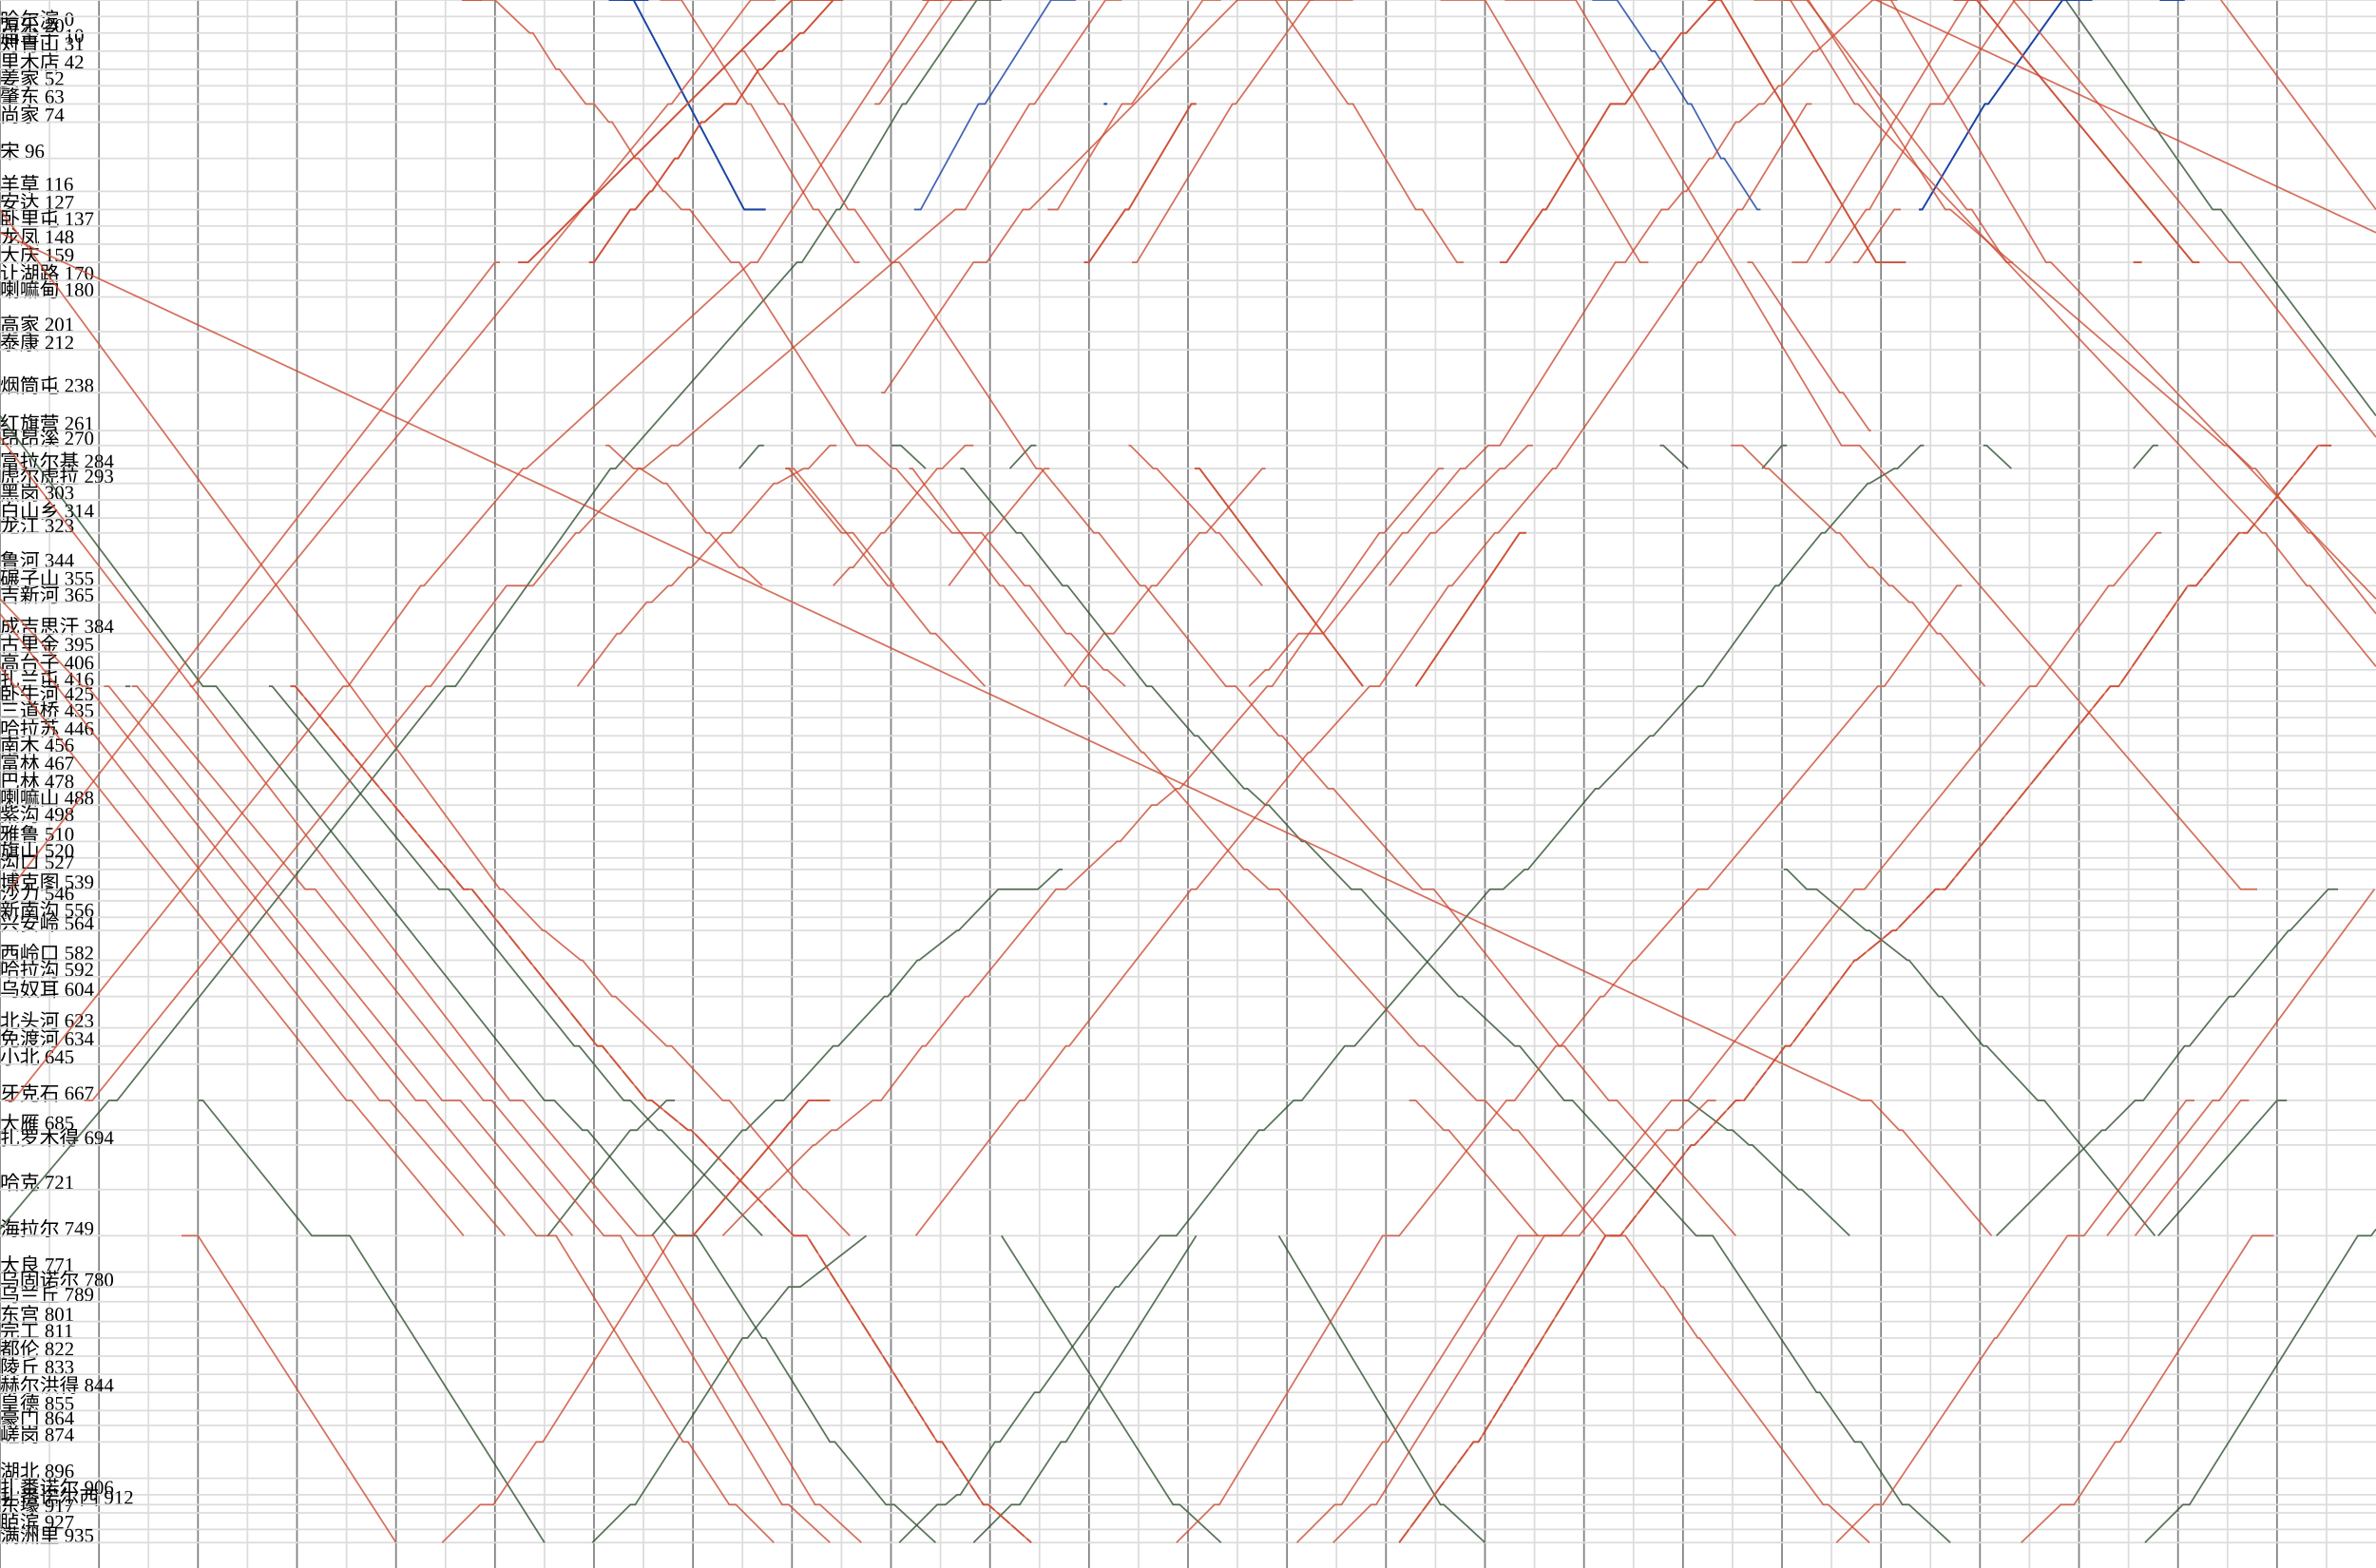
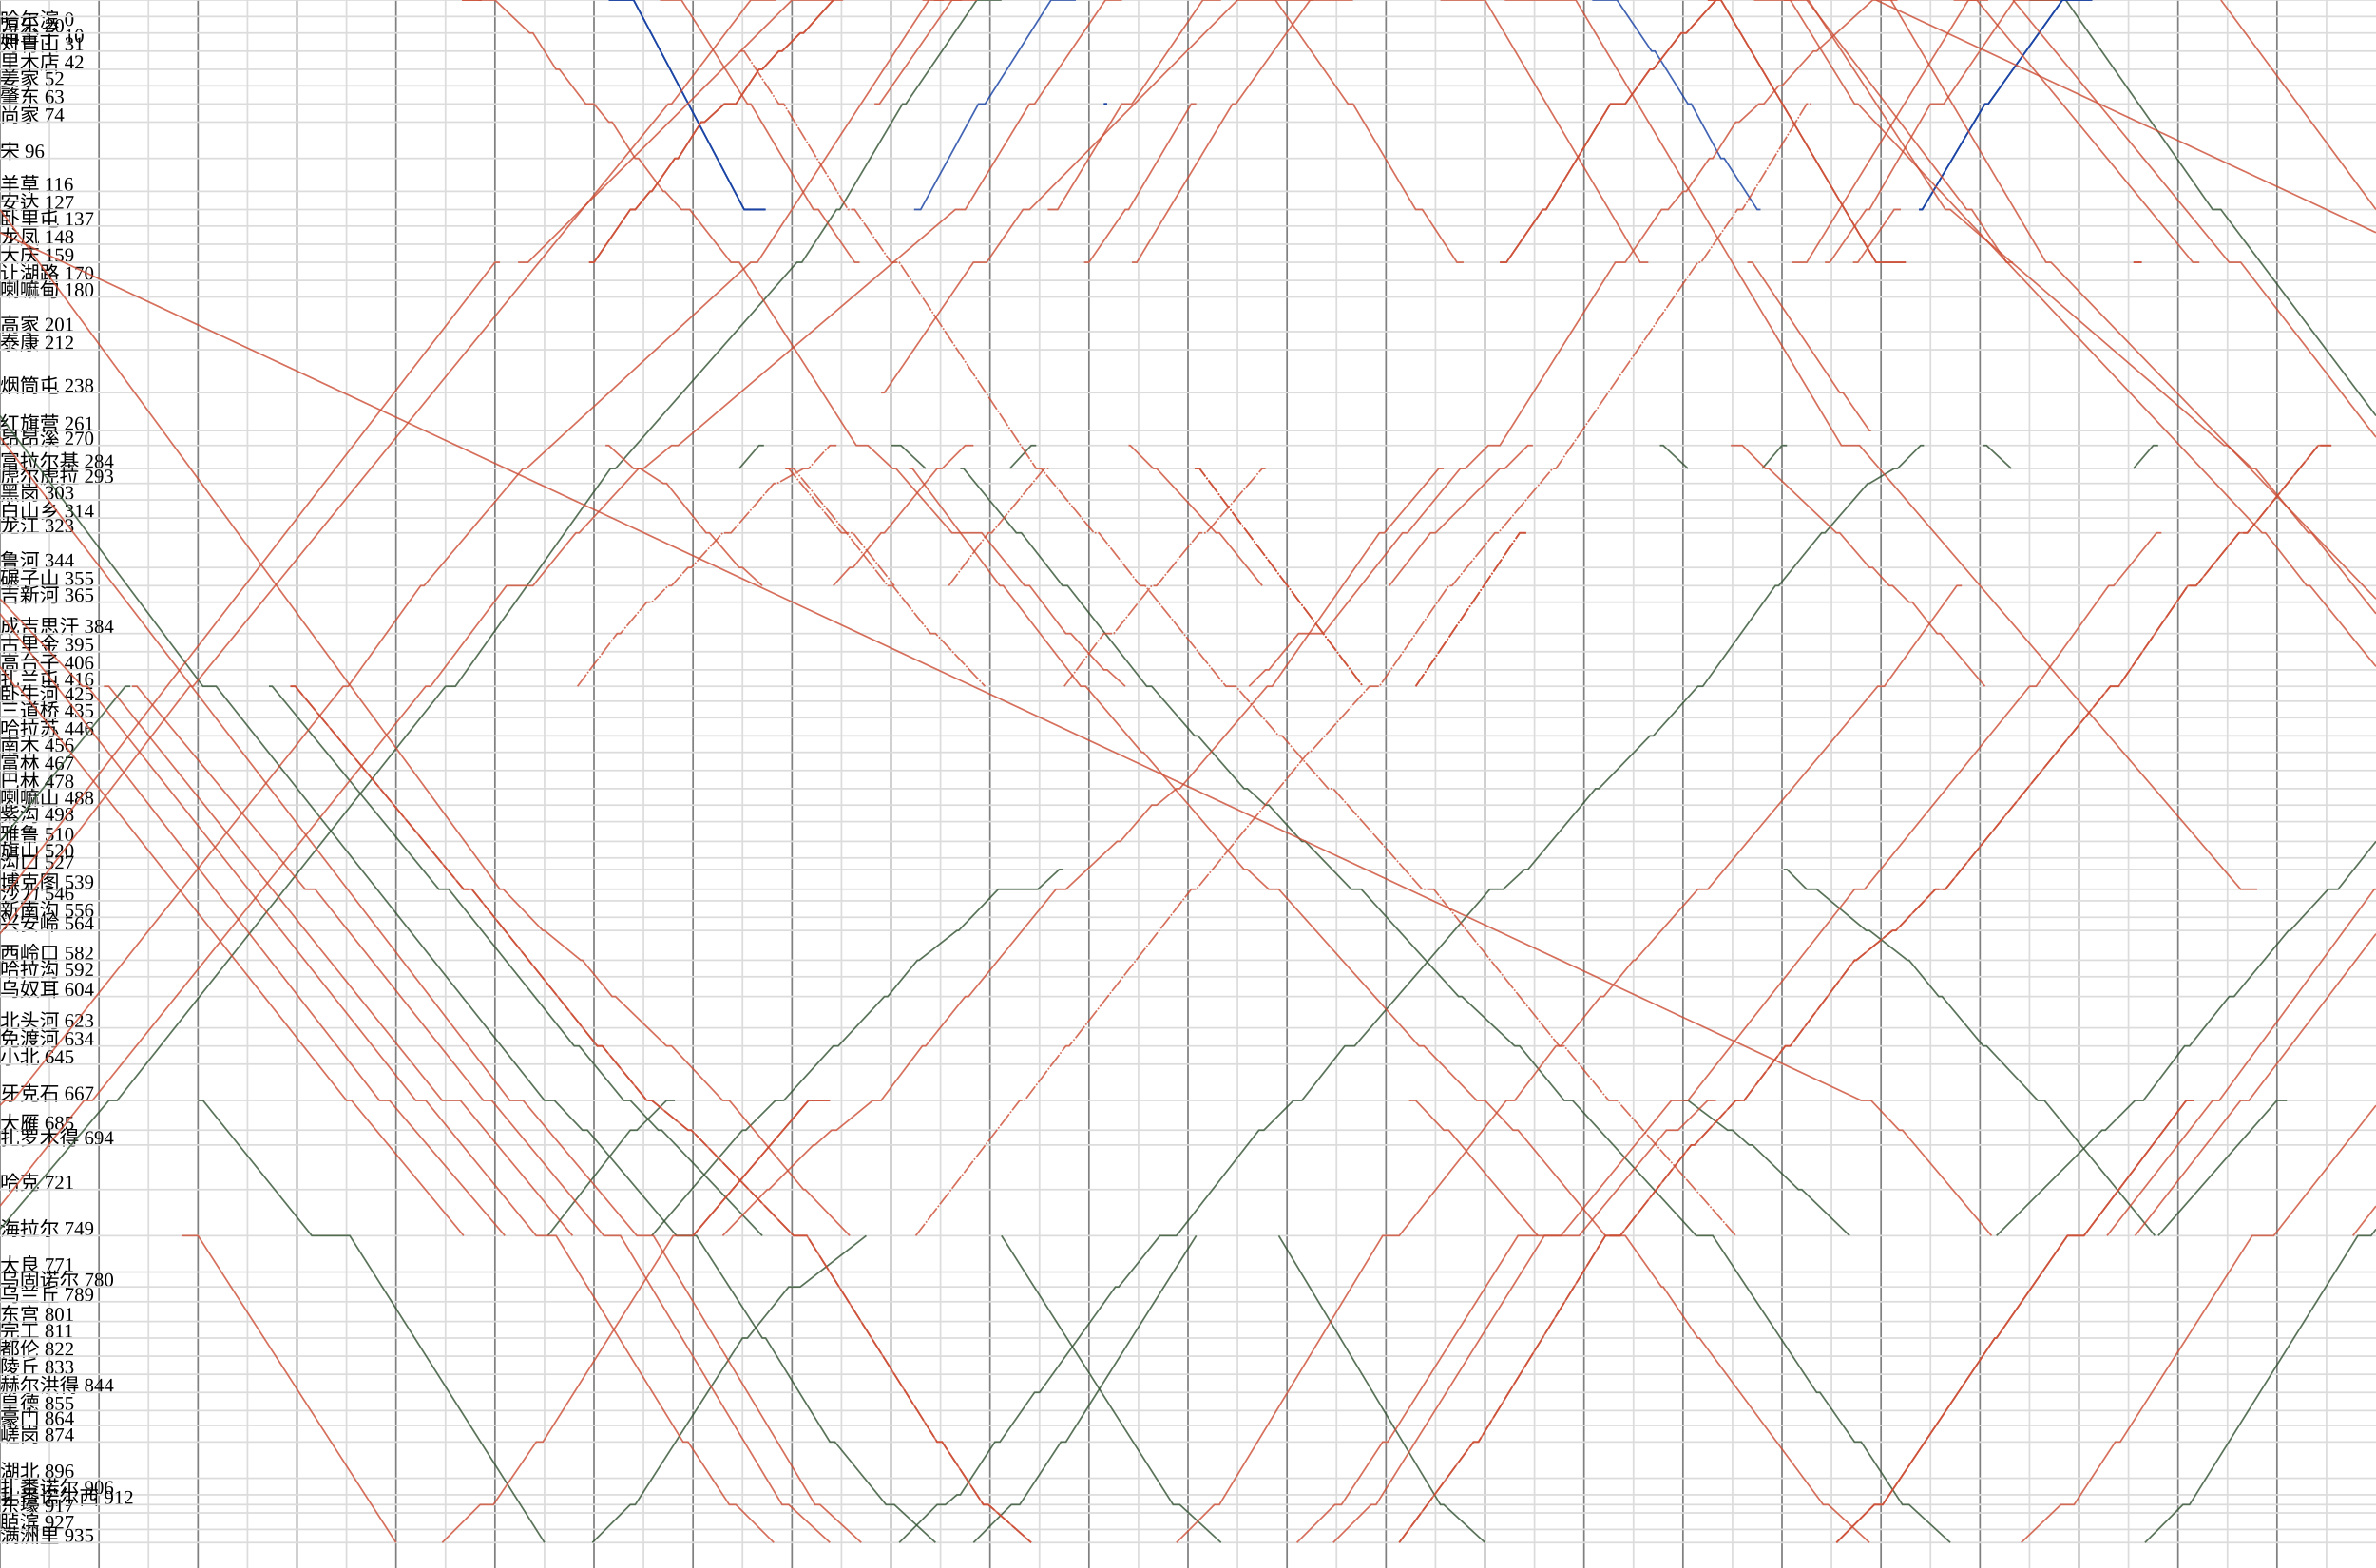
<svg xmlns="http://www.w3.org/2000/svg" width="1440" height="950" version="1.1">
  <style>
line,polyline {
  stroke-width:1
}
line.hour {
  stroke:rgb(128,128,128);
}
line.halfhour, line.station {
  stroke:rgb(220,220,220);
}
polyline {
  fill:none;opacity:0.8;
}
.polylineG {
  stroke:#3d668f;
}
.polylineD {
  stroke:#a80022;
}
.polylineC {
  stroke:#bf9540;
}
.polylineZ {
  stroke:#004a80;
}
.polylineT {
  stroke:#123da1;
}
.polylineK {
  stroke:#cc4c33;
}
.polyline1,
.polyline2,
.polyline3,
.polyline4,
.polyline5,
.polyline6,
.polyline7,
.polyline8,
.polyline9 {
  stroke: #305030
}
.temp{
  stroke-dasharray:10 2
+ }
+ .peak{
+   stroke-dasharray:9 1 1 1
}
</style>
  <line class="hour" x1="0" y1="0" x2="0" y2="3000" />
  <line class="halfhour" x1="30" y1="0" x2="30" y2="3000" />
  <line class="hour" x1="60" y1="0" x2="60" y2="3000" />
  <line class="halfhour" x1="90" y1="0" x2="90" y2="3000" />
  <line class="hour" x1="120" y1="0" x2="120" y2="3000" />
  <line class="halfhour" x1="150" y1="0" x2="150" y2="3000" />
  <line class="hour" x1="180" y1="0" x2="180" y2="3000" />
  <line class="halfhour" x1="210" y1="0" x2="210" y2="3000" />
  <line class="hour" x1="240" y1="0" x2="240" y2="3000" />
  <line class="halfhour" x1="270" y1="0" x2="270" y2="3000" />
  <line class="hour" x1="300" y1="0" x2="300" y2="3000" />
  <line class="halfhour" x1="330" y1="0" x2="330" y2="3000" />
  <line class="hour" x1="360" y1="0" x2="360" y2="3000" />
  <line class="halfhour" x1="390" y1="0" x2="390" y2="3000" />
  <line class="hour" x1="420" y1="0" x2="420" y2="3000" />
  <line class="halfhour" x1="450" y1="0" x2="450" y2="3000" />
  <line class="hour" x1="480" y1="0" x2="480" y2="3000" />
  <line class="halfhour" x1="510" y1="0" x2="510" y2="3000" />
  <line class="hour" x1="540" y1="0" x2="540" y2="3000" />
  <line class="halfhour" x1="570" y1="0" x2="570" y2="3000" />
  <line class="hour" x1="600" y1="0" x2="600" y2="3000" />
  <line class="halfhour" x1="630" y1="0" x2="630" y2="3000" />
  <line class="hour" x1="660" y1="0" x2="660" y2="3000" />
  <line class="halfhour" x1="690" y1="0" x2="690" y2="3000" />
  <line class="hour" x1="720" y1="0" x2="720" y2="3000" />
  <line class="halfhour" x1="750" y1="0" x2="750" y2="3000" />
  <line class="hour" x1="780" y1="0" x2="780" y2="3000" />
  <line class="halfhour" x1="810" y1="0" x2="810" y2="3000" />
  <line class="hour" x1="840" y1="0" x2="840" y2="3000" />
  <line class="halfhour" x1="870" y1="0" x2="870" y2="3000" />
  <line class="hour" x1="900" y1="0" x2="900" y2="3000" />
  <line class="halfhour" x1="930" y1="0" x2="930" y2="3000" />
  <line class="hour" x1="960" y1="0" x2="960" y2="3000" />
  <line class="halfhour" x1="990" y1="0" x2="990" y2="3000" />
  <line class="hour" x1="1020" y1="0" x2="1020" y2="3000" />
  <line class="halfhour" x1="1050" y1="0" x2="1050" y2="3000" />
  <line class="hour" x1="1080" y1="0" x2="1080" y2="3000" />
  <line class="halfhour" x1="1110" y1="0" x2="1110" y2="3000" />
  <line class="hour" x1="1140" y1="0" x2="1140" y2="3000" />
  <line class="halfhour" x1="1170" y1="0" x2="1170" y2="3000" />
  <line class="hour" x1="1200" y1="0" x2="1200" y2="3000" />
  <line class="halfhour" x1="1230" y1="0" x2="1230" y2="3000" />
  <line class="hour" x1="1260" y1="0" x2="1260" y2="3000" />
  <line class="halfhour" x1="1290" y1="0" x2="1290" y2="3000" />
  <line class="hour" x1="1320" y1="0" x2="1320" y2="3000" />
  <line class="halfhour" x1="1350" y1="0" x2="1350" y2="3000" />
  <line class="hour" x1="1380" y1="0" x2="1380" y2="3000" />
  <line class="halfhour" x1="1410" y1="0" x2="1410" y2="3000" />
  <text x="0" y="16">哈尔滨 0</text>
  <line class="station" x1="0" y1="0" x2="1440" y2="0" />
  <text x="0" y="26">庙台子 10</text>
  <line class="station" x1="0" y1="10" x2="1440" y2="10" />
  <text x="0" y="20">万乐 20</text>
  <line class="station" x1="0" y1="20" x2="1440" y2="20" />
  <text x="0" y="31">对青山 31</text>
  <line class="station" x1="0" y1="31" x2="1440" y2="31" />
  <text x="0" y="42">里木店 42</text>
  <line class="station" x1="0" y1="42" x2="1440" y2="42" />
  <text x="0" y="52">姜家 52</text>
  <line class="station" x1="0" y1="52" x2="1440" y2="52" />
  <text x="0" y="63">肇东 63</text>
  <line class="station" x1="0" y1="63" x2="1440" y2="63" />
  <text x="0" y="74">尚家 74</text>
  <line class="station" x1="0" y1="74" x2="1440" y2="74" />
  <text x="0" y="96">宋 96</text>
  <line class="station" x1="0" y1="96" x2="1440" y2="96" />
  <text x="0" y="116">羊草 116</text>
  <line class="station" x1="0" y1="116" x2="1440" y2="116" />
  <text x="0" y="127">安达 127</text>
  <line class="station" x1="0" y1="127" x2="1440" y2="127" />
  <text x="0" y="137">卧里屯 137</text>
  <line class="station" x1="0" y1="137" x2="1440" y2="137" />
  <text x="0" y="148">龙凤 148</text>
  <line class="station" x1="0" y1="148" x2="1440" y2="148" />
  <text x="0" y="159">大庆 159</text>
  <line class="station" x1="0" y1="159" x2="1440" y2="159" />
  <text x="0" y="170">让湖路 170</text>
  <line class="station" x1="0" y1="170" x2="1440" y2="170" />
  <text x="0" y="180">喇嘛甸 180</text>
  <line class="station" x1="0" y1="180" x2="1440" y2="180" />
  <text x="0" y="201">高家 201</text>
  <line class="station" x1="0" y1="201" x2="1440" y2="201" />
  <text x="0" y="212">泰康 212</text>
  <line class="station" x1="0" y1="212" x2="1440" y2="212" />
  <text x="0" y="238">烟筒屯 238</text>
  <line class="station" x1="0" y1="238" x2="1440" y2="238" />
  <text x="0" y="261">红旗营 261</text>
  <line class="station" x1="0" y1="261" x2="1440" y2="261" />
  <text x="0" y="270">昂昂溪 270</text>
  <line class="station" x1="0" y1="270" x2="1440" y2="270" />
  <text x="0" y="284">富拉尔基 284</text>
  <line class="station" x1="0" y1="284" x2="1440" y2="284" />
  <text x="0" y="293">虎尔虎拉 293</text>
  <line class="station" x1="0" y1="293" x2="1440" y2="293" />
  <text x="0" y="303">黑岗 303</text>
  <line class="station" x1="0" y1="303" x2="1440" y2="303" />
  <text x="0" y="314">白山乡 314</text>
  <line class="station" x1="0" y1="314" x2="1440" y2="314" />
  <text x="0" y="323">龙江 323</text>
  <line class="station" x1="0" y1="323" x2="1440" y2="323" />
  <text x="0" y="344">鲁河 344</text>
  <line class="station" x1="0" y1="344" x2="1440" y2="344" />
  <text x="0" y="355">碾子山 355</text>
  <line class="station" x1="0" y1="355" x2="1440" y2="355" />
  <text x="0" y="365">吉新河 365</text>
  <line class="station" x1="0" y1="365" x2="1440" y2="365" />
  <text x="0" y="384">成吉思汗 384</text>
  <line class="station" x1="0" y1="384" x2="1440" y2="384" />
  <text x="0" y="395">古里金 395</text>
  <line class="station" x1="0" y1="395" x2="1440" y2="395" />
  <text x="0" y="406">高台子 406</text>
  <line class="station" x1="0" y1="406" x2="1440" y2="406" />
  <text x="0" y="416">扎兰屯 416</text>
  <line class="station" x1="0" y1="416" x2="1440" y2="416" />
  <text x="0" y="425">卧牛河 425</text>
  <line class="station" x1="0" y1="425" x2="1440" y2="425" />
  <text x="0" y="435">三道桥 435</text>
  <line class="station" x1="0" y1="435" x2="1440" y2="435" />
  <text x="0" y="446">哈拉苏 446</text>
  <line class="station" x1="0" y1="446" x2="1440" y2="446" />
  <text x="0" y="456">南木 456</text>
  <line class="station" x1="0" y1="456" x2="1440" y2="456" />
  <text x="0" y="467">富林 467</text>
  <line class="station" x1="0" y1="467" x2="1440" y2="467" />
  <text x="0" y="478">巴林 478</text>
  <line class="station" x1="0" y1="478" x2="1440" y2="478" />
  <text x="0" y="488">喇嘛山 488</text>
  <line class="station" x1="0" y1="488" x2="1440" y2="488" />
  <text x="0" y="498">紫沟 498</text>
  <line class="station" x1="0" y1="498" x2="1440" y2="498" />
  <text x="0" y="510">雅鲁 510</text>
  <line class="station" x1="0" y1="510" x2="1440" y2="510" />
  <text x="0" y="520">旗山 520</text>
  <line class="station" x1="0" y1="520" x2="1440" y2="520" />
  <text x="0" y="527">沟口 527</text>
  <line class="station" x1="0" y1="527" x2="1440" y2="527" />
  <text x="0" y="539">博克图 539</text>
  <line class="station" x1="0" y1="539" x2="1440" y2="539" />
  <text x="0" y="546">沙力 546</text>
  <line class="station" x1="0" y1="546" x2="1440" y2="546" />
  <text x="0" y="556">新南沟 556</text>
  <line class="station" x1="0" y1="556" x2="1440" y2="556" />
  <text x="0" y="564">兴安岭 564</text>
  <line class="station" x1="0" y1="564" x2="1440" y2="564" />
  <text x="0" y="582">西岭口 582</text>
  <line class="station" x1="0" y1="582" x2="1440" y2="582" />
  <text x="0" y="592">哈拉沟 592</text>
  <line class="station" x1="0" y1="592" x2="1440" y2="592" />
  <text x="0" y="604">乌奴耳 604</text>
  <line class="station" x1="0" y1="604" x2="1440" y2="604" />
  <text x="0" y="623">北头河 623</text>
  <line class="station" x1="0" y1="623" x2="1440" y2="623" />
  <text x="0" y="634">免渡河 634</text>
  <line class="station" x1="0" y1="634" x2="1440" y2="634" />
  <text x="0" y="645">小北 645</text>
  <line class="station" x1="0" y1="645" x2="1440" y2="645" />
  <text x="0" y="667">牙克石 667</text>
  <line class="station" x1="0" y1="667" x2="1440" y2="667" />
  <text x="0" y="685">大雁 685</text>
  <line class="station" x1="0" y1="685" x2="1440" y2="685" />
  <text x="0" y="694">扎罗木得 694</text>
  <line class="station" x1="0" y1="694" x2="1440" y2="694" />
  <text x="0" y="721">哈克 721</text>
  <line class="station" x1="0" y1="721" x2="1440" y2="721" />
  <text x="0" y="749">海拉尔 749</text>
  <line class="station" x1="0" y1="749" x2="1440" y2="749" />
  <text x="0" y="771">大良 771</text>
  <line class="station" x1="0" y1="771" x2="1440" y2="771" />
  <text x="0" y="780">乌固诺尔 780</text>
  <line class="station" x1="0" y1="780" x2="1440" y2="780" />
  <text x="0" y="789">乌兰丘 789</text>
  <line class="station" x1="0" y1="789" x2="1440" y2="789" />
  <text x="0" y="801">东宫 801</text>
  <line class="station" x1="0" y1="801" x2="1440" y2="801" />
  <text x="0" y="811">完工 811</text>
  <line class="station" x1="0" y1="811" x2="1440" y2="811" />
  <text x="0" y="822">都伦 822</text>
  <line class="station" x1="0" y1="822" x2="1440" y2="822" />
  <text x="0" y="833">陵丘 833</text>
  <line class="station" x1="0" y1="833" x2="1440" y2="833" />
  <text x="0" y="844">赫尔洪得 844</text>
  <line class="station" x1="0" y1="844" x2="1440" y2="844" />
  <text x="0" y="855">皇德 855</text>
  <line class="station" x1="0" y1="855" x2="1440" y2="855" />
  <text x="0" y="864">豪门 864</text>
  <line class="station" x1="0" y1="864" x2="1440" y2="864" />
  <text x="0" y="874">嵯岗 874</text>
  <line class="station" x1="0" y1="874" x2="1440" y2="874" />
  <text x="0" y="896">湖北 896</text>
  <line class="station" x1="0" y1="896" x2="1440" y2="896" />
  <text x="0" y="906">扎赉诺尔 906</text>
  <line class="station" x1="0" y1="906" x2="1440" y2="906" />
  <text x="0" y="912">扎赉诺尔西 912</text>
  <line class="station" x1="0" y1="912" x2="1440" y2="912" />
  <text x="0" y="917">东壕 917</text>
  <line class="station" x1="0" y1="917" x2="1440" y2="917" />
  <text x="0" y="927">胪滨 927</text>
  <line class="station" x1="0" y1="927" x2="1440" y2="927" />
  <text x="0" y="935">满洲里 935</text>
  <line class="station" x1="0" y1="935" x2="1440" y2="935" />
  <polyline name="_2083" class="polyline2" points="163,416 165,416 266,539 272,539 348,634 351,634 378,667 382,667 399,685 401,685 462,749 " />
-   <polyline name="1230-0126|0129-0205_2084" class="polyline2" points="1210,749 1274,685 1276,685 1294,667 1299,667 1324,634 1327,634 1351,604 1354,604 1387,564 1388,564 1411,539 1417,539 " />
-   <polyline name="1231-0127|0130-0206_2084+0" class="polyline2" points="76,416 79,416 " />
+   <polyline name="_2084" class="polyline2" points="1210,749 1274,685 1276,685 1294,667 1299,667 1324,634 1327,634 1351,604 1354,604 1387,564 1388,564 1411,539 1417,539 1440,510 " />
+   <polyline name="_2084+1" class="polyline2" points="0,510 76,416 79,416 " />
  <polyline name="_2623" class="polyline2" points="1230,0 1252,0 1341,127 1346,127 1440,252 " />
  <polyline name="_2623+1" class="polyline2" points="0,252 123,416 131,416 330,667 336,667 353,685 356,685 410,749 422,749 462,811 464,811 503,874 506,874 537,912 542,912 567,935 " />
  <polyline name="_2624" class="polyline2" points="1300,935 1323,912 1327,912 1429,749 1437,749 1440,745 " />
  <polyline name="_2624+1" class="polyline2" points="0,745 66,667 71,667 270,416 276,416 370,284 373,284 483,159 486,159 507,127 509,127 547,63 549,63 592,0 607,0 " />
-   <polyline name="1231-0127|0129-0206_4168" class="polyline4" points="120,667 123,667 189,749 212,749 330,935 " />
-   <polyline name="1230-0126|0129-0205_4170" class="polyline4" points="1308,749 1380,667 1386,667 " />
-   <polyline name="1230-0126|0128-0205_4182" class="polyline4" points="1020,667 1023,667 1047,685 1050,685 1060,694 1062,694 1090,721 1092,721 1121,749 " />
-   <polyline name="1230-0126|0129-0205_4184" class="polyline4" points="332,749 382,685 386,685 404,667 409,667 " />
-   <polyline name="1230-0126|0128-0205_4185" class="polyline4" points="607,749 711,912 715,912 740,935 " />
-   <polyline name="1230-0126|0128-0205_4186" class="polyline4" points="359,935 382,912 385,912 450,811 453,811 478,780 485,780 525,749 " />
-   <polyline name="1230-0126|0128-0205_4187" class="polyline4" points="582,284 584,284 616,323 619,323 644,355 647,355 695,416 698,416 724,446 726,446 754,478 756,478 767,488 769,488 789,510 791,510 819,539 825,539 884,604 886,604 918,634 921,634 948,667 953,667 1028,749 1038,749 1101,844 1103,844 1124,874 1128,874 1153,912 1157,912 1182,935 " />
-   <polyline name="1230-0126|0128-0205_4188" class="polyline4" points="545,935 568,912 573,912 580,906 582,906 603,874 606,874 627,844 630,844 676,780 678,780 703,749 713,749 763,685 766,685 784,667 789,667 815,634 821,634 903,539 911,539 924,527 926,527 967,478 969,478 1000,446 1002,446 1029,416 1032,416 1076,355 1078,355 1104,323 1106,323 1132,293 1133,293 1148,284 1150,284 1164,270 1166,270 " />
-   <polyline name="1230-0126|0128-0205_4191" class="polyline4" points="775,749 873,912 875,912 900,935 " />
-   <polyline name="1230-0126|0128-0205_4192" class="polyline4" points="590,935 613,912 618,912 643,874 646,874 725,749 " />
-   <polyline name="1230-0126|0129-0205_6238" class="polyline6" points="395,749 450,685 452,685 470,667 475,667 505,634 508,634 536,604 538,604 556,582 557,582 580,564 581,564 605,539 629,539 642,527 644,527 " />
+   <polyline name="_4168" class="polyline4" points="120,667 123,667 189,749 212,749 330,935 " />
+   <polyline name="_4170" class="polyline4" points="1308,749 1380,667 1386,667 " />
+   <polyline name="_4182" class="polyline4" points="1020,667 1023,667 1047,685 1050,685 1060,694 1062,694 1090,721 1092,721 1121,749 " />
+   <polyline name="_4184" class="polyline4" points="332,749 382,685 386,685 404,667 409,667 " />
+   <polyline name="_4185" class="polyline4" points="607,749 711,912 715,912 740,935 " />
+   <polyline name="_4186" class="polyline4" points="359,935 382,912 385,912 450,811 453,811 478,780 485,780 525,749 " />
+   <polyline name="_4187" class="polyline4" points="582,284 584,284 616,323 619,323 644,355 647,355 695,416 698,416 724,446 726,446 754,478 756,478 767,488 769,488 789,510 791,510 819,539 825,539 884,604 886,604 918,634 921,634 948,667 953,667 1028,749 1038,749 1101,844 1103,844 1124,874 1128,874 1153,912 1157,912 1182,935 " />
+   <polyline name="_4188" class="polyline4" points="545,935 568,912 573,912 580,906 582,906 603,874 606,874 627,844 630,844 676,780 678,780 703,749 713,749 763,685 766,685 784,667 789,667 815,634 821,634 903,539 911,539 924,527 926,527 967,478 969,478 1000,446 1002,446 1029,416 1032,416 1076,355 1078,355 1104,323 1106,323 1132,293 1133,293 1148,284 1150,284 1164,270 1166,270 " />
+   <polyline name="_4191" class="polyline4" points="775,749 873,912 875,912 900,935 " />
+   <polyline name="_4192" class="polyline4" points="590,935 613,912 618,912 643,874 646,874 725,749 " />
+   <polyline name="_6238" class="polyline6" points="395,749 450,685 452,685 470,667 475,667 505,634 508,634 536,604 538,604 556,582 557,582 580,564 581,564 605,539 629,539 642,527 644,527 " />
  <polyline name="_6240" class="polyline6" points="1081,527 1083,527 1095,539 1101,539 1131,564 1133,564 1156,582 1157,582 1175,604 1177,604 1202,634 1204,634 1235,667 1239,667 1306,749 " />
  <polyline name="_6260" class="polyline6" points="448,284 460,270 463,270 " />
  <polyline name="_6261" class="polyline6" points="540,270 546,270 561,284 " />
  <polyline name="_6262" class="polyline6" points="612,284 625,270 628,270 " />
  <polyline name="_6263" class="polyline6" points="1006,270 1008,270 1023,284 " />
  <polyline name="_6264" class="polyline6" points="1068,284 1080,270 1083,270 " />
  <polyline name="_6265" class="polyline6" points="1202,270 1204,270 1219,284 " />
-   <polyline name="1230-0126|0128-0205_6266" class="polyline6" points="1293,284 1305,270 1308,270 " />
-   <polyline name="_T47" class="polylineT" points="378,0 393,0 " />
-   <polyline name="0113_T47+0" class="polylineT" points="378,0 393,0 " />
-   <polyline name="_T48" class="polylineT" points="1309,0 1324,0 " />
-   <polyline name="0112_T48+0" class="polylineT" points="1309,0 1324,0 " />
-   <polyline name="0111-0127|0129-0206_T129" class="polylineT" points="369,0 384,0 451,127 464,127 " />
+   <polyline name="_6266" class="polyline6" points="1293,284 1305,270 1308,270 " />
+   <polyline name="0111-0211_T129" class="polylineT" points="369,0 384,0 451,127 464,127 " />
  <polyline name="1231-0110_T129+0" class="polylineT" points="369,0 384,0 451,127 464,127 " />
-   <polyline name="0111-0205_T130" class="polylineT" points="1163,127 1165,127 1203,63 1205,63 1250,0 1268,0 " />
+   <polyline name="0111-0210_T130" class="polylineT" points="1163,127 1165,127 1203,63 1205,63 1250,0 1268,0 " />
  <polyline name="1230-0110_T130+0" class="polylineT" points="1163,127 1165,127 1203,63 1205,63 1250,0 1268,0 " />
  <polyline name="_T242" class="polylineT" points="965,0 980,0 1001,31 1003,31 1023,63 1025,63 1043,96 1045,96 1065,127 1067,127 " />
  <polyline name="_T244" class="polylineT" points="554,127 558,127 593,63 597,63 637,0 652,0 " />
  <polyline name="0110-0122_T3015" class="polylineT temp" points="669,63 671,63 " />
-   <polyline name="0127-0205_T3015+0" class="polylineT temp" points="669,63 671,63 " />
+   <polyline name="0127-0210_T3015+0" class="polylineT temp" points="669,63 671,63 " />
  <polyline name="w1_K19" class="polylineK" points="110,749 120,749 240,935 " />
  <polyline name="w7_K19+0" class="polylineK" points="912,0 955,0 1116,270 1127,270 1358,539 1368,539 " />
  <polyline name="w4_K20" class="polylineK" points="1439,935 " />
  <polyline name="w5_K20+0" class="polylineK" points="749,0 796,0 " />
  <polyline name="_K274" class="polylineK" points="80,416 83,416 185,539 191,539 293,667 298,667 366,749 376,749 474,912 478,912 503,935 " />
-   <polyline name="1230-0126|0128-0205_K276" class="polylineK" points="713,935 736,912 739,912 838,749 848,749 913,667 918,667 943,634 946,634 970,604 972,604 990,582 991,582 1029,539 1035,539 1138,416 1142,416 1186,355 1189,355 " />
-   <polyline name="0111-0112|0124-0127|0129-0206_K294" class="polylineK" points="1035,0 1043,0 1137,159 1155,159 " />
-   <polyline name="1231-0110|0113-0120_K294+0" class="polylineK" points="1035,0 1043,0 1137,159 1155,159 " />
+   <polyline name="_K276" class="polylineK" points="713,935 736,912 739,912 838,749 848,749 913,667 918,667 943,634 946,634 970,604 972,604 990,582 991,582 1029,539 1035,539 1138,416 1142,416 1186,355 1189,355 " />
+   <polyline name="0111-0211_K294" class="polylineK" points="1035,0 1043,0 1137,159 1155,159 " />
+   <polyline name="1231-0110_K294+0" class="polylineK" points="1035,0 1043,0 1137,159 1155,159 " />
  <polyline name="_K296" class="polylineK" points="1086,159 1095,159 1193,0 1205,0 " />
  <polyline name="_K568" class="polylineK" points="1106,159 1109,159 1131,127 1133,127 1170,63 1178,63 1221,0 1248,0 " />
-   <polyline name="0101-0128|0130-0207_K570" class="polylineK" points="400,0 413,0 453,63 455,63 493,127 496,127 518,159 521,159 " />
-   <polyline name="0110-0205_K704" class="polylineK" points="635,127 641,127 680,63 686,63 729,0 740,0 " />
+   <polyline name="_K570" class="polylineK" points="400,0 413,0 453,63 455,63 493,127 496,127 518,159 521,159 " />
+   <polyline name="0110-0210_K704" class="polylineK" points="635,127 641,127 680,63 686,63 729,0 740,0 " />
  <polyline name="_K926" class="polylineK" points="1081,0 1096,0 1179,127 1182,127 1348,270 1350,270 1365,284 1367,284 1399,323 1401,323 1440,372 " />
  <polyline name="_K926+1" class="polylineK" points="0,372 230,667 236,667 306,749 " />
-   <polyline name="1230-0127|0129-0205_K928" class="polylineK" points="1294,749 1358,667 1363,667 " />
-   <polyline name="1231-0128|0130-0206_K928+0" class="polylineK" points="115,416 117,416 405,63 407,63 455,0 470,0 " />
-   <polyline name="1230-0126|0128-0205_K996" class="polylineK" points="438,749 465,721 466,721 493,694 494,694 504,685 507,685 529,667 534,667 559,634 561,634 585,604 587,604 640,539 646,539 677,510 679,510 698,488 701,488 713,478 715,478 768,416 771,416 836,323 839,323 872,284 875,284 " />
+   <polyline name="_K928" class="polylineK" points="1294,749 1358,667 1363,667 1440,566 " />
+   <polyline name="_K928+1" class="polylineK" points="0,566 115,416 117,416 405,63 407,63 455,0 470,0 " />
+   <polyline name="_K996" class="polylineK" points="438,749 465,721 466,721 493,694 494,694 504,685 507,685 529,667 534,667 559,634 561,634 585,604 587,604 640,539 646,539 677,510 679,510 698,488 701,488 713,478 715,478 768,416 771,416 836,323 839,323 872,284 875,284 " />
  <polyline name="_K998" class="polylineK" points="63,416 66,416 268,667 279,667 347,749 " />
  <polyline name="_K1084" class="polylineK" points="530,63 533,63 577,0 592,0 " />
-   <polyline name="1231-0129|0131-0201|0203-0204|0206_K1259" class="polylineK" points="176,416 179,416 281,539 286,539 362,634 365,634 392,667 395,667 417,685 419,685 481,749 489,749 568,874 571,874 596,912 599,912 625,935 " />
-   <polyline name="1230-0126|0128-0129|0131-0201|0203-0204_K1260" class="polylineK" points="848,935 893,874 896,874 973,749 982,749 1025,694 1027,694 1052,667 1057,667 1082,634 1085,634 1124,582 1125,582 1147,564 1149,564 1173,539 1179,539 1279,416 1284,416 1326,355 1331,355 1357,323 1362,323 1405,270 1413,270 " />
+   <polyline name="停0130|0202|0205|0208|0211_K1259" class="polylineK" points="176,416 179,416 281,539 286,539 362,634 365,634 392,667 395,667 417,685 419,685 481,749 489,749 568,874 571,874 596,912 599,912 625,935 " />
+   <polyline name="停0130|0202|0205|0208_K1260" class="polylineK" points="848,935 893,874 896,874 973,749 982,749 1025,694 1027,694 1052,667 1057,667 1082,634 1085,634 1124,582 1125,582 1147,564 1149,564 1173,539 1179,539 1279,416 1284,416 1326,355 1331,355 1357,323 1362,323 1405,270 1413,270 " />
  <polyline name="_K1301" class="polylineK" points="551,284 553,284 606,355 608,355 655,416 658,416 692,456 693,456 754,527 756,527 769,539 775,539 860,634 863,634 895,667 900,667 917,685 920,685 973,749 985,749 1007,780 1008,780 1029,811 1030,811 1105,912 1108,912 1133,935 " />
-   <polyline name="1230-0126|0128-0205_K1302" class="polylineK" points="808,935 831,912 834,912 936,749 946,749 1013,667 1023,667 1124,539 1130,539 1230,416 1234,416 1278,355 1281,355 1307,323 1310,323 " />
+   <polyline name="_K1302" class="polylineK" points="808,935 831,912 834,912 936,749 946,749 1013,667 1023,667 1124,539 1130,539 1230,416 1234,416 1278,355 1281,355 1307,323 1310,323 " />
  <polyline name="_K1303" class="polylineK" points="1063,0 1085,0 1124,63 1126,63 1371,323 1373,323 1398,355 1400,355 1440,404 " />
  <polyline name="_K1303+1" class="polylineK" points="0,404 9,416 11,416 210,667 213,667 281,749 " />
-   <polyline name="1230-0127|0129-0205_K1304" class="polylineK" points="1426,749 " />
-   <polyline name="1231-0128|0130-0206_K1304+0" class="polylineK" points="51,667 56,667 258,416 261,416 307,355 323,355 349,323 351,323 387,284 390,284 407,270 411,270 579,127 585,127 624,63 627,63 670,0 680,0 " />
-   <polyline name="0111-0206_K1526" class="polylineK" points="566,0 583,0 " />
-   <polyline name="1231-0110|0113-0118_K1526+0" class="polylineK" points="566,0 " />
-   <polyline name="0110-0205_K1528" class="polylineK" points="559,0 572,0 " />
-   <polyline name="0118-0122_K1528+0" class="polylineK" points="559,0 572,0 " />
-   <polyline name="1230-0109|0112-0117_K1528+0" class="polylineK" points="572,0 " />
-   <polyline name="0202|0205_K4761" class="polylineK temp" points="176,416 179,416 281,539 286,539 362,634 365,634 392,667 395,667 417,685 419,685 481,749 489,749 568,874 571,874 596,912 599,912 625,935 " />
-   <polyline name="0130|0202|0205_K4762" class="polylineK temp" points="848,935 893,874 896,874 973,749 982,749 1025,694 1027,694 1052,667 1057,667 1082,634 1085,634 1124,582 1125,582 1147,564 1149,564 1173,539 1179,539 1279,416 1284,416 1326,355 1331,355 1357,323 1362,323 1405,270 1413,270 " />
-   <polyline name="0110-0111|0126|0128-0205_K5129" class="polylineK" points="476,284 481,284 513,323 517,323 542,355 " />
-   <polyline name="0110-0111|0126|0128-0205_K5130" class="polylineK" points="575,355 599,323 601,323 633,284 636,284 " />
-   <polyline name="1230-0109_K5149" class="polylineK" points="476,284 478,284 510,323 513,323 538,355 541,355 564,384 567,384 597,416 " />
-   <polyline name="1230-0109_K5150" class="polylineK" points="645,416 669,384 675,384 698,355 701,355 727,323 731,323 765,284 767,284 " />
-   <polyline name="1230-0126|0128-0205_K5162" class="polylineK" points="350,416 374,384 376,384 392,365 395,365 405,355 407,355 417,344 419,344 438,323 443,323 469,293 471,293 487,284 490,284 503,270 507,270 " />
-   <polyline name="_K5181" class="polylineK" points="449,31 451,31 472,63 475,63 514,127 518,127 540,159 545,159 628,284 631,284 663,323 666,323 691,355 694,355 743,416 749,416 775,446 777,446 805,478 808,478 862,539 869,539 945,634 948,634 975,667 980,667 1052,749 " />
-   <polyline name="_K5182" class="polylineK" points="555,749 618,667 621,667 646,634 648,634 722,539 725,539 793,456 794,456 830,416 836,416 878,355 880,355 906,323 908,323 941,284 943,284 1029,159 1031,159 1053,127 1056,127 1095,63 1098,63 " />
-   <polyline name="0110-0111_K5195" class="polylineK" points="724,284 727,284 826,416 " />
-   <polyline name="0128-0205_K5195+0" class="polylineK" points="724,284 727,284 826,416 " />
-   <polyline name="0110-0111_K5196" class="polylineK" points="858,416 921,323 925,323 " />
-   <polyline name="0129-0205_K5196+0" class="polylineK" points="858,416 921,323 925,323 " />
+   <polyline name="_K1304" class="polylineK" points="1426,749 1440,731 " />
+   <polyline name="_K1304+1" class="polylineK" points="0,731 51,667 56,667 258,416 261,416 307,355 323,355 349,323 351,323 387,284 390,284 407,270 411,270 579,127 585,127 624,63 627,63 670,0 680,0 " />
+   <polyline name="0111-0211_K1526" class="polylineK" points="566,0 583,0 " />
+   <polyline name="1231-0110_K1526+0" class="polylineK" points="566,0 " />
+   <polyline name="0110-0210_K1528" class="polylineK" points="559,0 572,0 " />
+   <polyline name="1230-0109_K1528+0" class="polylineK" points="572,0 " />
+   <polyline name="0130|0202|0205|0208|0211_K4761" class="polylineK temp" points="176,416 179,416 281,539 286,539 362,634 365,634 392,667 395,667 417,685 419,685 481,749 489,749 568,874 571,874 596,912 599,912 625,935 " />
+   <polyline name="0130|0202|0205|0208_K4762" class="polylineK temp" points="848,935 893,874 896,874 973,749 982,749 1025,694 1027,694 1052,667 1057,667 1082,634 1085,634 1124,582 1125,582 1147,564 1149,564 1173,539 1179,539 1279,416 1284,416 1326,355 1331,355 1357,323 1362,323 1405,270 1413,270 " />
+   <polyline name="0110-0210_K5129" class="polylineK peak" points="476,284 481,284 513,323 517,323 542,355 " />
+   <polyline name="0110-0210_K5130" class="polylineK peak" points="575,355 599,323 601,323 633,284 636,284 " />
+   <polyline name="1230-0109_K5149" class="polylineK peak" points="476,284 478,284 510,323 513,323 538,355 541,355 564,384 567,384 597,416 " />
+   <polyline name="1230-0109_K5150" class="polylineK peak" points="645,416 669,384 675,384 698,355 701,355 727,323 731,323 765,284 767,284 " />
+   <polyline name="_K5162" class="polylineK peak" points="350,416 374,384 376,384 392,365 395,365 405,355 407,355 417,344 419,344 438,323 443,323 469,293 471,293 487,284 490,284 503,270 507,270 " />
+   <polyline name="_K5181" class="polylineK peak" points="449,31 451,31 472,63 475,63 514,127 518,127 540,159 545,159 628,284 631,284 663,323 666,323 691,355 694,355 743,416 749,416 775,446 777,446 805,478 808,478 862,539 869,539 945,634 948,634 975,667 980,667 1052,749 " />
+   <polyline name="_K5182" class="polylineK peak" points="555,749 618,667 621,667 646,634 648,634 722,539 725,539 793,456 794,456 830,416 836,416 878,355 880,355 906,323 908,323 941,284 943,284 1029,159 1031,159 1053,127 1056,127 1095,63 1098,63 " />
+   <polyline name="0110-0123_K5195" class="polylineK peak" points="724,284 727,284 826,416 " />
+   <polyline name="0127-0210_K5195+0" class="polylineK peak" points="724,284 727,284 826,416 " />
+   <polyline name="0110-0123_K5196" class="polylineK peak" points="858,416 921,323 925,323 " />
+   <polyline name="0127-0210_K5196+0" class="polylineK peak" points="858,416 921,323 925,323 " />
  <polyline name="_K7041" class="polylineK" points="1095,0 1192,127 1195,127 1216,159 1220,159 " />
-   <polyline name="1231-0120|0122-0127|0129-0206_K7042" class="polylineK" points="534,238 536,238 590,159 598,159 620,127 624,127 750,0 " />
+   <polyline name="_K7042" class="polylineK" points="534,238 536,238 590,159 598,159 620,127 624,127 750,0 " />
  <polyline name="_K7057" class="polylineK" points="1146,0 1240,159 1243,159 1440,363 " />
  <polyline name="_K7057+1" class="polylineK" points="0,363 50,416 53,416 252,667 258,667 325,749 337,749 414,874 417,874 442,912 446,912 469,935 " />
-   <polyline name="1230-0126|0128-0205_K7058" class="polylineK" points="1225,935 1249,912 1257,912 1282,874 1285,874 1365,749 1378,749 " />
-   <polyline name="1231-0127|0129-0206_K7058+0" class="polylineK" points="3,667 8,667 208,416 211,416 255,355 257,355 317,284 319,284 455,159 459,159 563,0 " />
-   <polyline name="0112-0122_K7062" class="polylineK" points="657,159 660,159 682,127 684,127 722,63 725,63 " />
-   <polyline name="1230-0111|0124-0126|0129-0205_K7062+0" class="polylineK" points="657,159 660,159 682,127 684,127 722,63 725,63 " />
-   <polyline name="1230-0126|0128-0205_K7064" class="polylineK" points="1059,159 1062,159 1115,238 1117,238 1133,261 1134,261 " />
-   <polyline name="0112-0117_K7068" class="polylineK" points="1184,0 1198,0 1329,159 1333,159 " />
-   <polyline name="1230-0111|0119-0126|0129-0205_K7068+0" class="polylineK" points="1184,0 1198,0 1329,159 1333,159 " />
-   <polyline name="0113-0118_K7070" class="polylineK" points="314,159 320,159 480,0 511,0 " />
-   <polyline name="1231-0112|0120-0127|0129-0206_K7070+0" class="polylineK" points="314,159 320,159 480,0 511,0 " />
-   <polyline name="1230-0126|0128-0205_K7074" class="polylineK" points="757,416 767,406 769,406 787,384 802,384 850,323 853,323 885,284 888,284 902,270 909,270 979,159 985,159 1007,127 1011,127 1020,116 1022,116 1036,96 1038,96 1052,74 1054,74 1066,63 1069,63 1078,52 1080,52 1099,31 1101,31 1135,0 1150,0 " />
-   <polyline name="1231-0127|0130-0206_K7076" class="polylineK" points="290,0 300,0 321,20 323,20 337,42 339,42 355,63 360,63 369,74 371,74 385,96 387,96 402,116 403,116 413,127 418,127 443,159 448,159 519,270 526,270 541,284 543,284 577,323 595,323 621,355 624,355 646,384 649,384 669,406 671,406 682,416 " />
+   <polyline name="_K7058" class="polylineK" points="1225,935 1249,912 1257,912 1282,874 1285,874 1365,749 1378,749 1440,670 " />
+   <polyline name="_K7058+1" class="polylineK" points="0,670 3,667 8,667 208,416 211,416 255,355 257,355 317,284 319,284 455,159 459,159 563,0 " />
+   <polyline name="_K7062" class="polylineK" points="657,159 660,159 682,127 684,127 722,63 725,63 " />
+   <polyline name="_K7064" class="polylineK" points="1059,159 1062,159 1115,238 1117,238 1133,261 1134,261 " />
+   <polyline name="_K7068" class="polylineK" points="1184,0 1198,0 1329,159 1333,159 " />
+   <polyline name="_K7070" class="polylineK" points="314,159 320,159 480,0 511,0 " />
+   <polyline name="_K7074" class="polylineK" points="757,416 767,406 769,406 787,384 802,384 850,323 853,323 885,284 888,284 902,270 909,270 979,159 985,159 1007,127 1011,127 1020,116 1022,116 1036,96 1038,96 1052,74 1054,74 1066,63 1069,63 1078,52 1080,52 1099,31 1101,31 1135,0 1150,0 " />
+   <polyline name="_K7076" class="polylineK" points="290,0 300,0 321,20 323,20 337,42 339,42 355,63 360,63 369,74 371,74 385,96 387,96 402,116 403,116 413,127 418,127 443,159 448,159 519,270 526,270 541,284 543,284 577,323 595,323 621,355 624,355 646,384 649,384 669,406 671,406 682,416 " />
  <polyline name="_K7083" class="polylineK" points="1346,0 1440,127 " />
  <polyline name="_K7083+1" class="polylineK" points="0,127 303,539 305,539 329,564 330,564 352,582 353,582 371,604 373,604 404,634 407,634 438,667 442,667 487,721 488,721 515,749 " />
-   <polyline name="1230-0126|0129-0205_K7084" class="polylineK" points="1277,749 1341,667 1345,667 1439,539 " />
-   <polyline name="1231-0127|0130-0206_K7084+0" class="polylineK" points="6,539 300,159 303,159 " />
+   <polyline name="_K7084" class="polylineK" points="1277,749 1341,667 1345,667 1439,539 1440,539 " />
+   <polyline name="_K7084+1" class="polylineK" points="0,539 6,539 300,159 303,159 " />
  <polyline name="_K7091" class="polylineK" points="1220,0 1351,159 1358,159 1440,265 " />
  <polyline name="_K7091+1" class="polylineK" points="0,265 309,667 317,667 386,749 396,749 494,912 497,912 522,935 " />
-   <polyline name="1230-0109|0112-0126|0128-0204_K7092" class="polylineK" points="1113,935 1136,912 1141,912 1209,811 1210,811 1253,749 1263,749 1325,667 1330,667 " />
-   <polyline name="1231-0110|0113-0127|0129-0205_K7092+0" class="polylineK" points="391,0 " />
+   <polyline name="0110-0210_K7092" class="polylineK" points="1113,935 1136,912 1141,912 1209,811 1210,811 1253,749 1263,749 1325,667 1330,667 " />
+   <polyline name="0111-0211_K7092+0" class="polylineK" points="393,0 " />
+   <polyline name="1230-0109_K7092+0" class="polylineK" points="1113,935 1136,912 1141,912 1209,811 1210,811 1253,749 1263,749 1325,667 1330,667 " />
+   <polyline name="1231-0110_K7092+0" class="polylineK" points="391,0 " />
  <polyline name="_K7093" class="polylineK" points="1137,0 1440,141 " />
  <polyline name="_K7093+1" class="polylineK" points="0,141 1128,667 1134,667 1151,685 1153,685 1207,749 " />
-   <polyline name="1230_K7094" class="polylineK" points="268,935 291,912 299,912 325,874 329,874 408,749 420,749 490,667 503,667 " />
+   <polyline name="0101-0211_K7094" class="polylineK" points="357,159 360,159 382,127 385,127 394,116 395,116 409,96 411,96 425,74 427,74 439,63 446,63 460,42 462,42 472,31 474,31 485,20 487,20 505,0 " />
+   <polyline name="1230_K7094+0" class="polylineK" points="268,935 291,912 299,912 325,874 329,874 408,749 420,749 490,667 503,667 " />
  <polyline name="1231_K7094+0" class="polylineK" points="357,159 360,159 382,127 385,127 394,116 395,116 409,96 411,96 425,74 427,74 439,63 446,63 460,42 462,42 472,31 474,31 485,20 487,20 505,0 " />
-   <polyline name="双0101-0111|0115-0125|0129-0204_K7094+0" class="polylineK" points="420,749 490,667 503,667 " />
-   <polyline name="双0102-0112|0116-0126|0130-0205_K7094+0" class="polylineK" points="357,159 360,159 382,127 385,127 394,116 395,116 409,96 411,96 425,74 427,74 439,63 446,63 460,42 462,42 472,31 474,31 485,20 487,20 505,0 " />
+   <polyline name="1231-0210_K7094+0" class="polylineK" points="420,749 490,667 503,667 " />
  <polyline name="_K7103" class="polylineK" points="773,0 817,63 820,63 858,127 862,127 883,159 887,159 " />
-   <polyline name="0117-0205_K7104" class="polylineK" points="909,159 913,159 935,127 937,127 976,63 985,63 1000,42 1002,42 1019,20 1022,20 1040,0 " />
-   <polyline name="1230-0122_K7104+0" class="polylineK" points="909,159 913,159 935,127 937,127 976,63 985,63 1000,42 1002,42 1019,20 1022,20 1040,0 " />
-   <polyline name="1230-0126|0129-0205_K7106" class="polylineK" points="873,0 900,0 994,159 999,159 " />
-   <polyline name="1230-0126|0129-0205_K7108" class="polylineK" points="686,159 689,159 747,63 749,63 794,0 820,0 " />
-   <polyline name="0110-0111|0126|0129-0205_K7154" class="polylineK" points="1293,159 1298,159 " />
-   <polyline name="1230-0109|0112-0124_K7154+0" class="polylineK" points="1293,159 1298,159 " />
-   <polyline name="0112|0127|0130-0206_K7156" class="polylineK" points="280,0 292,0 " />
-   <polyline name="1231-0111|0113-0125_K7156+0" class="polylineK" points="280,0 292,0 " />
-   <polyline name="1230-0126|0128-0205_K7168" class="polylineK" points="854,667 858,667 875,685 878,685 932,749 " />
-   <polyline name="1230-0126|0128-0205_K7170" class="polylineK" points="786,935 809,912 813,912 838,874 841,874 920,749 957,749 1010,685 1017,685 1035,667 1040,667 " />
-   <polyline name="1230-0126|0129-0205_K7184" class="polylineK" points="1123,159 1126,159 1148,127 1152,127 " />
-   <polyline name="1230-0126|0128-0205_K7245" class="polylineK" points="367,270 369,270 384,284 388,284 402,293 404,293 428,323 430,323 448,344 450,344 462,355 " />
-   <polyline name="1230-0126|0128-0205_K7246" class="polylineK" points="505,355 515,344 517,344 534,323 536,323 568,284 571,284 585,270 590,270 " />
-   <polyline name="1230-0126|0128-0205_K7247" class="polylineK" points="684,270 685,270 699,284 701,284 737,323 739,323 765,355 " />
-   <polyline name="1230-0126|0128-0205_K7248" class="polylineK" points="842,355 867,323 870,323 909,284 912,284 926,270 929,270 " />
-   <polyline name="1230-0126|0128-0205_K7249" class="polylineK" points="1049,270 1056,270 1070,284 1072,284 1113,323 1115,323 1133,344 1135,344 1145,355 1147,355 1157,365 1159,365 1174,384 1176,384 1203,416 " />
+   <polyline name="0117-0210_K7104" class="polylineK" points="909,159 913,159 935,127 937,127 976,63 985,63 1000,42 1002,42 1019,20 1022,20 1040,0 " />
+   <polyline name="1230-0116_K7104+0" class="polylineK" points="909,159 913,159 935,127 937,127 976,63 985,63 1000,42 1002,42 1019,20 1022,20 1040,0 " />
+   <polyline name="_K7106" class="polylineK" points="873,0 900,0 994,159 999,159 " />
+   <polyline name="_K7108" class="polylineK" points="686,159 689,159 747,63 749,63 794,0 820,0 " />
+   <polyline name="0110-0210_K7154" class="polylineK" points="1293,159 1298,159 " />
+   <polyline name="1230-0109_K7154+0" class="polylineK" points="1293,159 1298,159 " />
+   <polyline name="0112-0211_K7156" class="polylineK" points="280,0 292,0 " />
+   <polyline name="1231-0111_K7156+0" class="polylineK" points="280,0 292,0 " />
+   <polyline name="_K7168" class="polylineK" points="854,667 858,667 875,685 878,685 932,749 " />
+   <polyline name="_K7170" class="polylineK" points="786,935 809,912 813,912 838,874 841,874 920,749 957,749 1010,685 1017,685 1035,667 1040,667 " />
+   <polyline name="_K7184" class="polylineK" points="1123,159 1126,159 1148,127 1152,127 " />
+   <polyline name="_K7245" class="polylineK" points="367,270 369,270 384,284 388,284 402,293 404,293 428,323 430,323 448,344 450,344 462,355 " />
+   <polyline name="_K7246" class="polylineK" points="505,355 515,344 517,344 534,323 536,323 568,284 571,284 585,270 590,270 " />
+   <polyline name="_K7247" class="polylineK" points="684,270 685,270 699,284 701,284 737,323 739,323 765,355 " />
+   <polyline name="_K7248" class="polylineK" points="842,355 867,323 870,323 909,284 912,284 926,270 929,270 " />
+   <polyline name="_K7249" class="polylineK" points="1049,270 1056,270 1070,284 1072,284 1113,323 1115,323 1133,344 1135,344 1145,355 1147,355 1157,365 1159,365 1174,384 1176,384 1203,416 " />
</svg>
